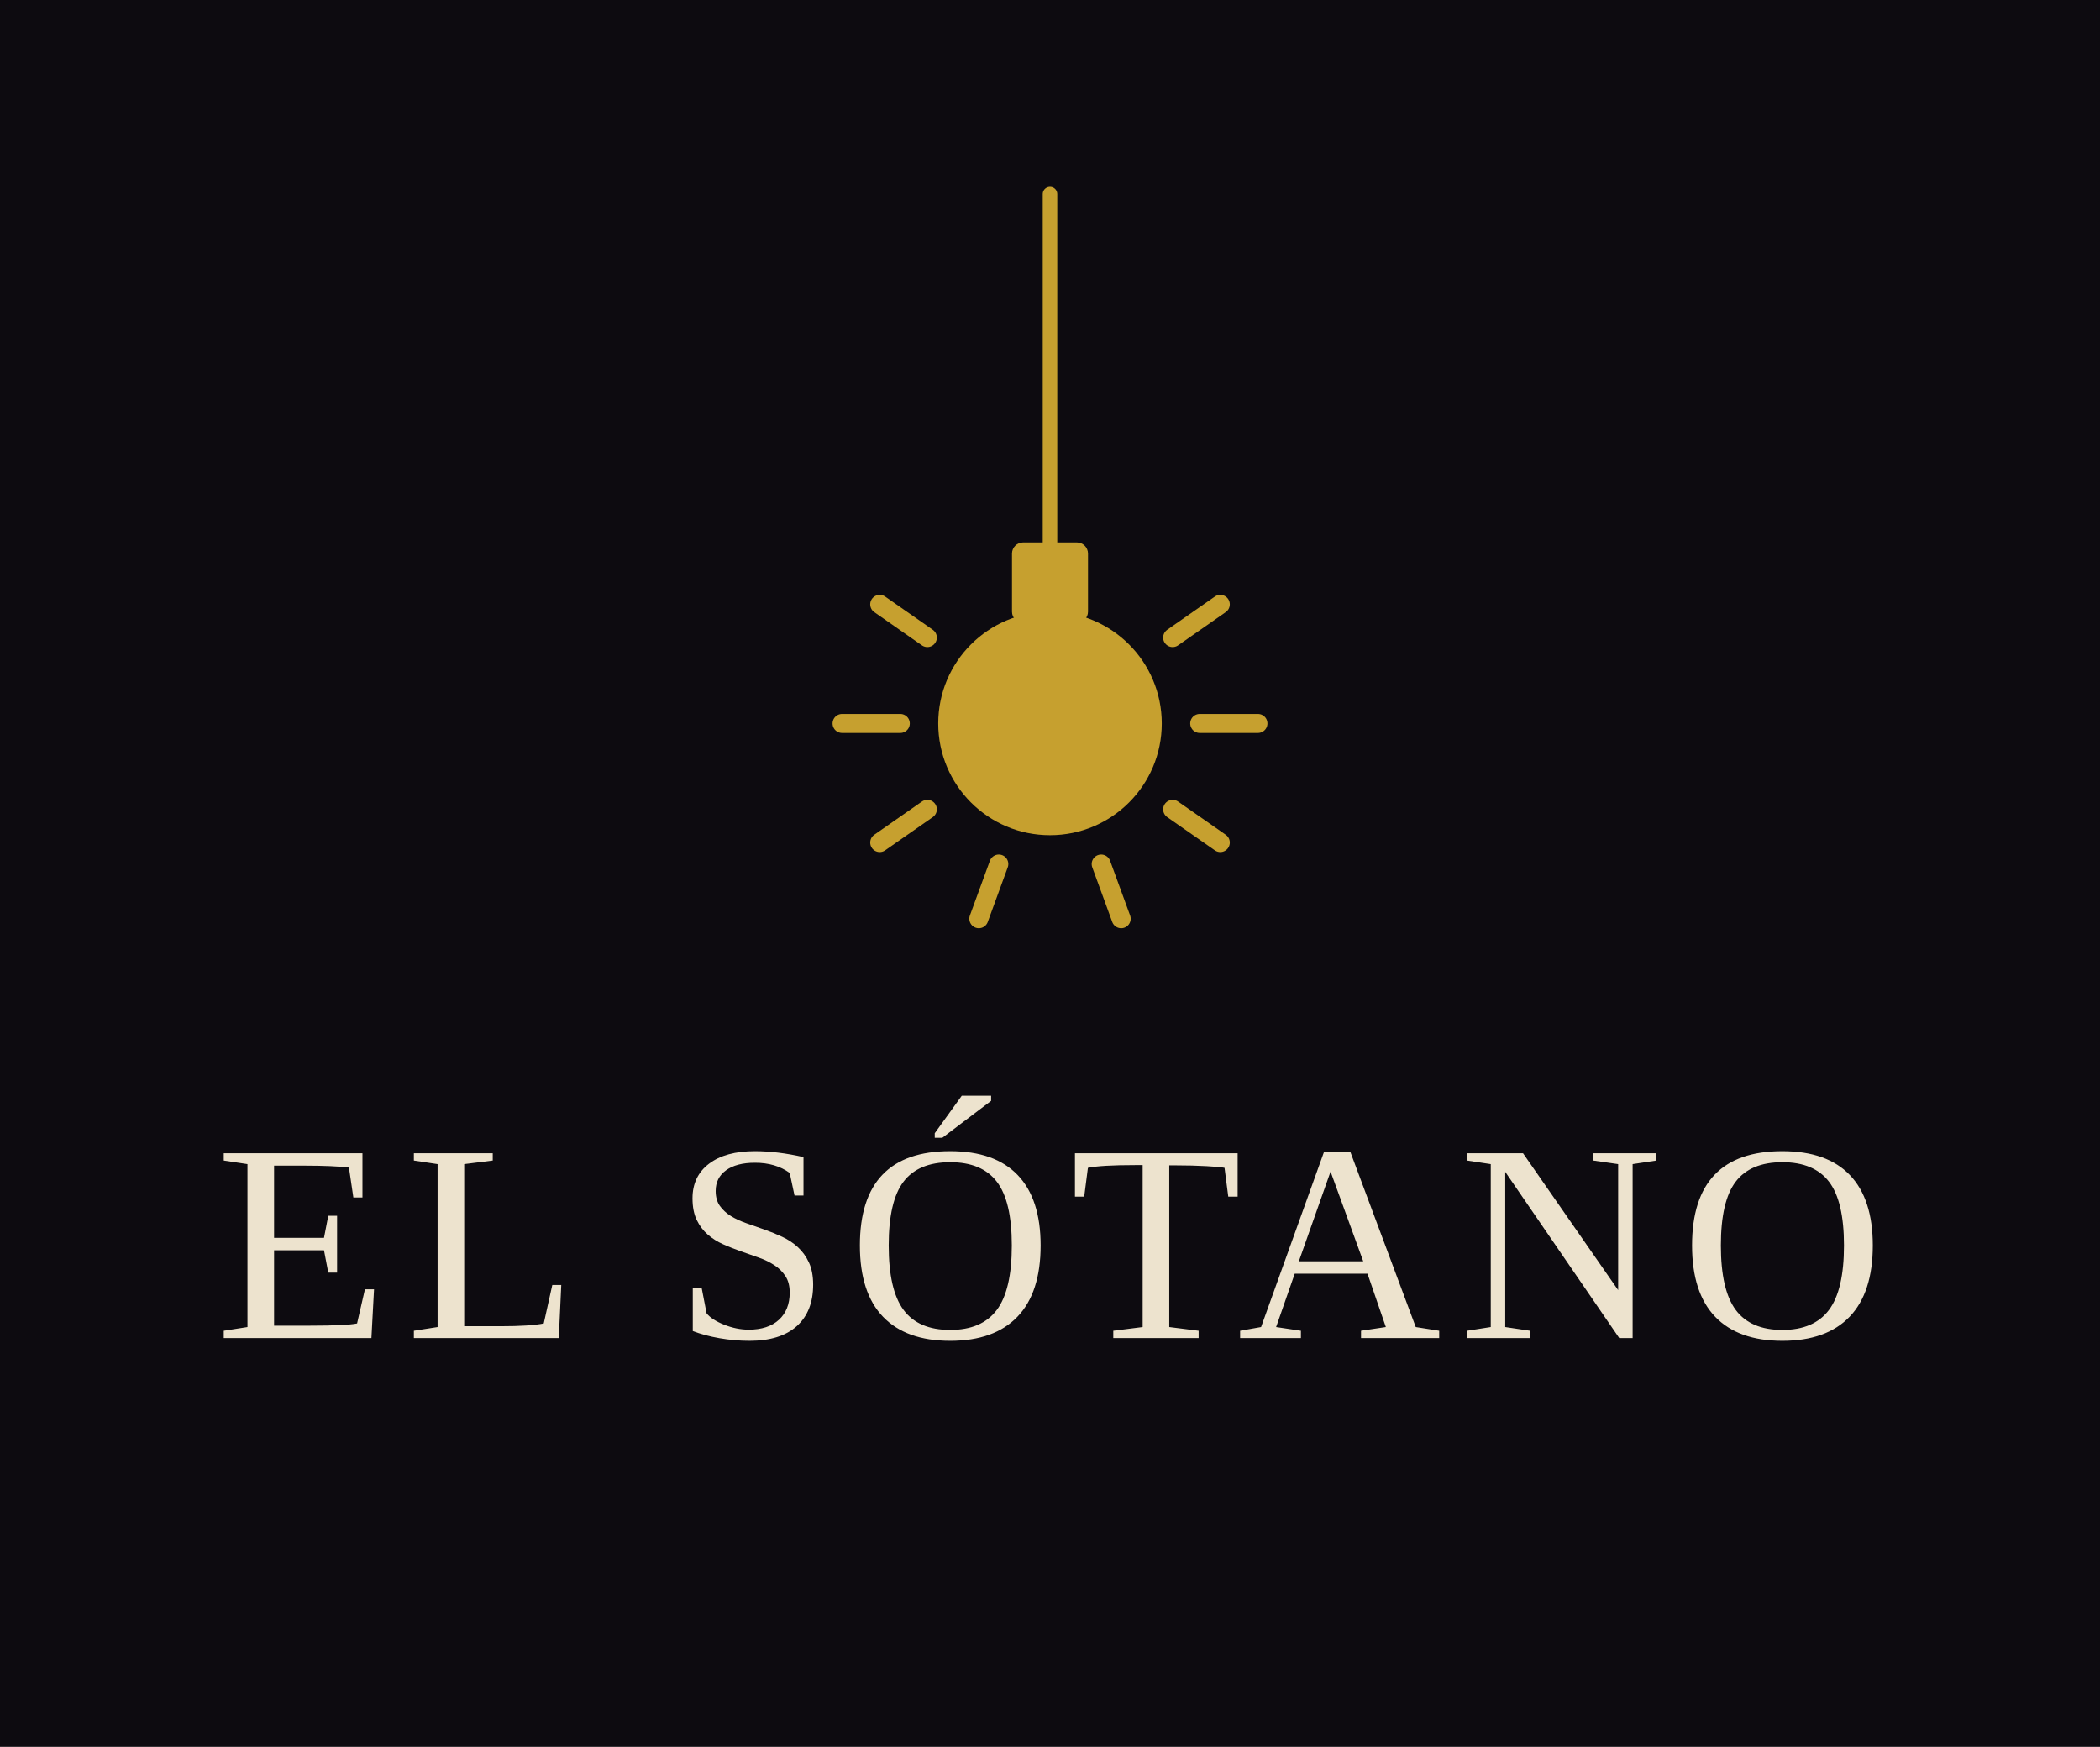
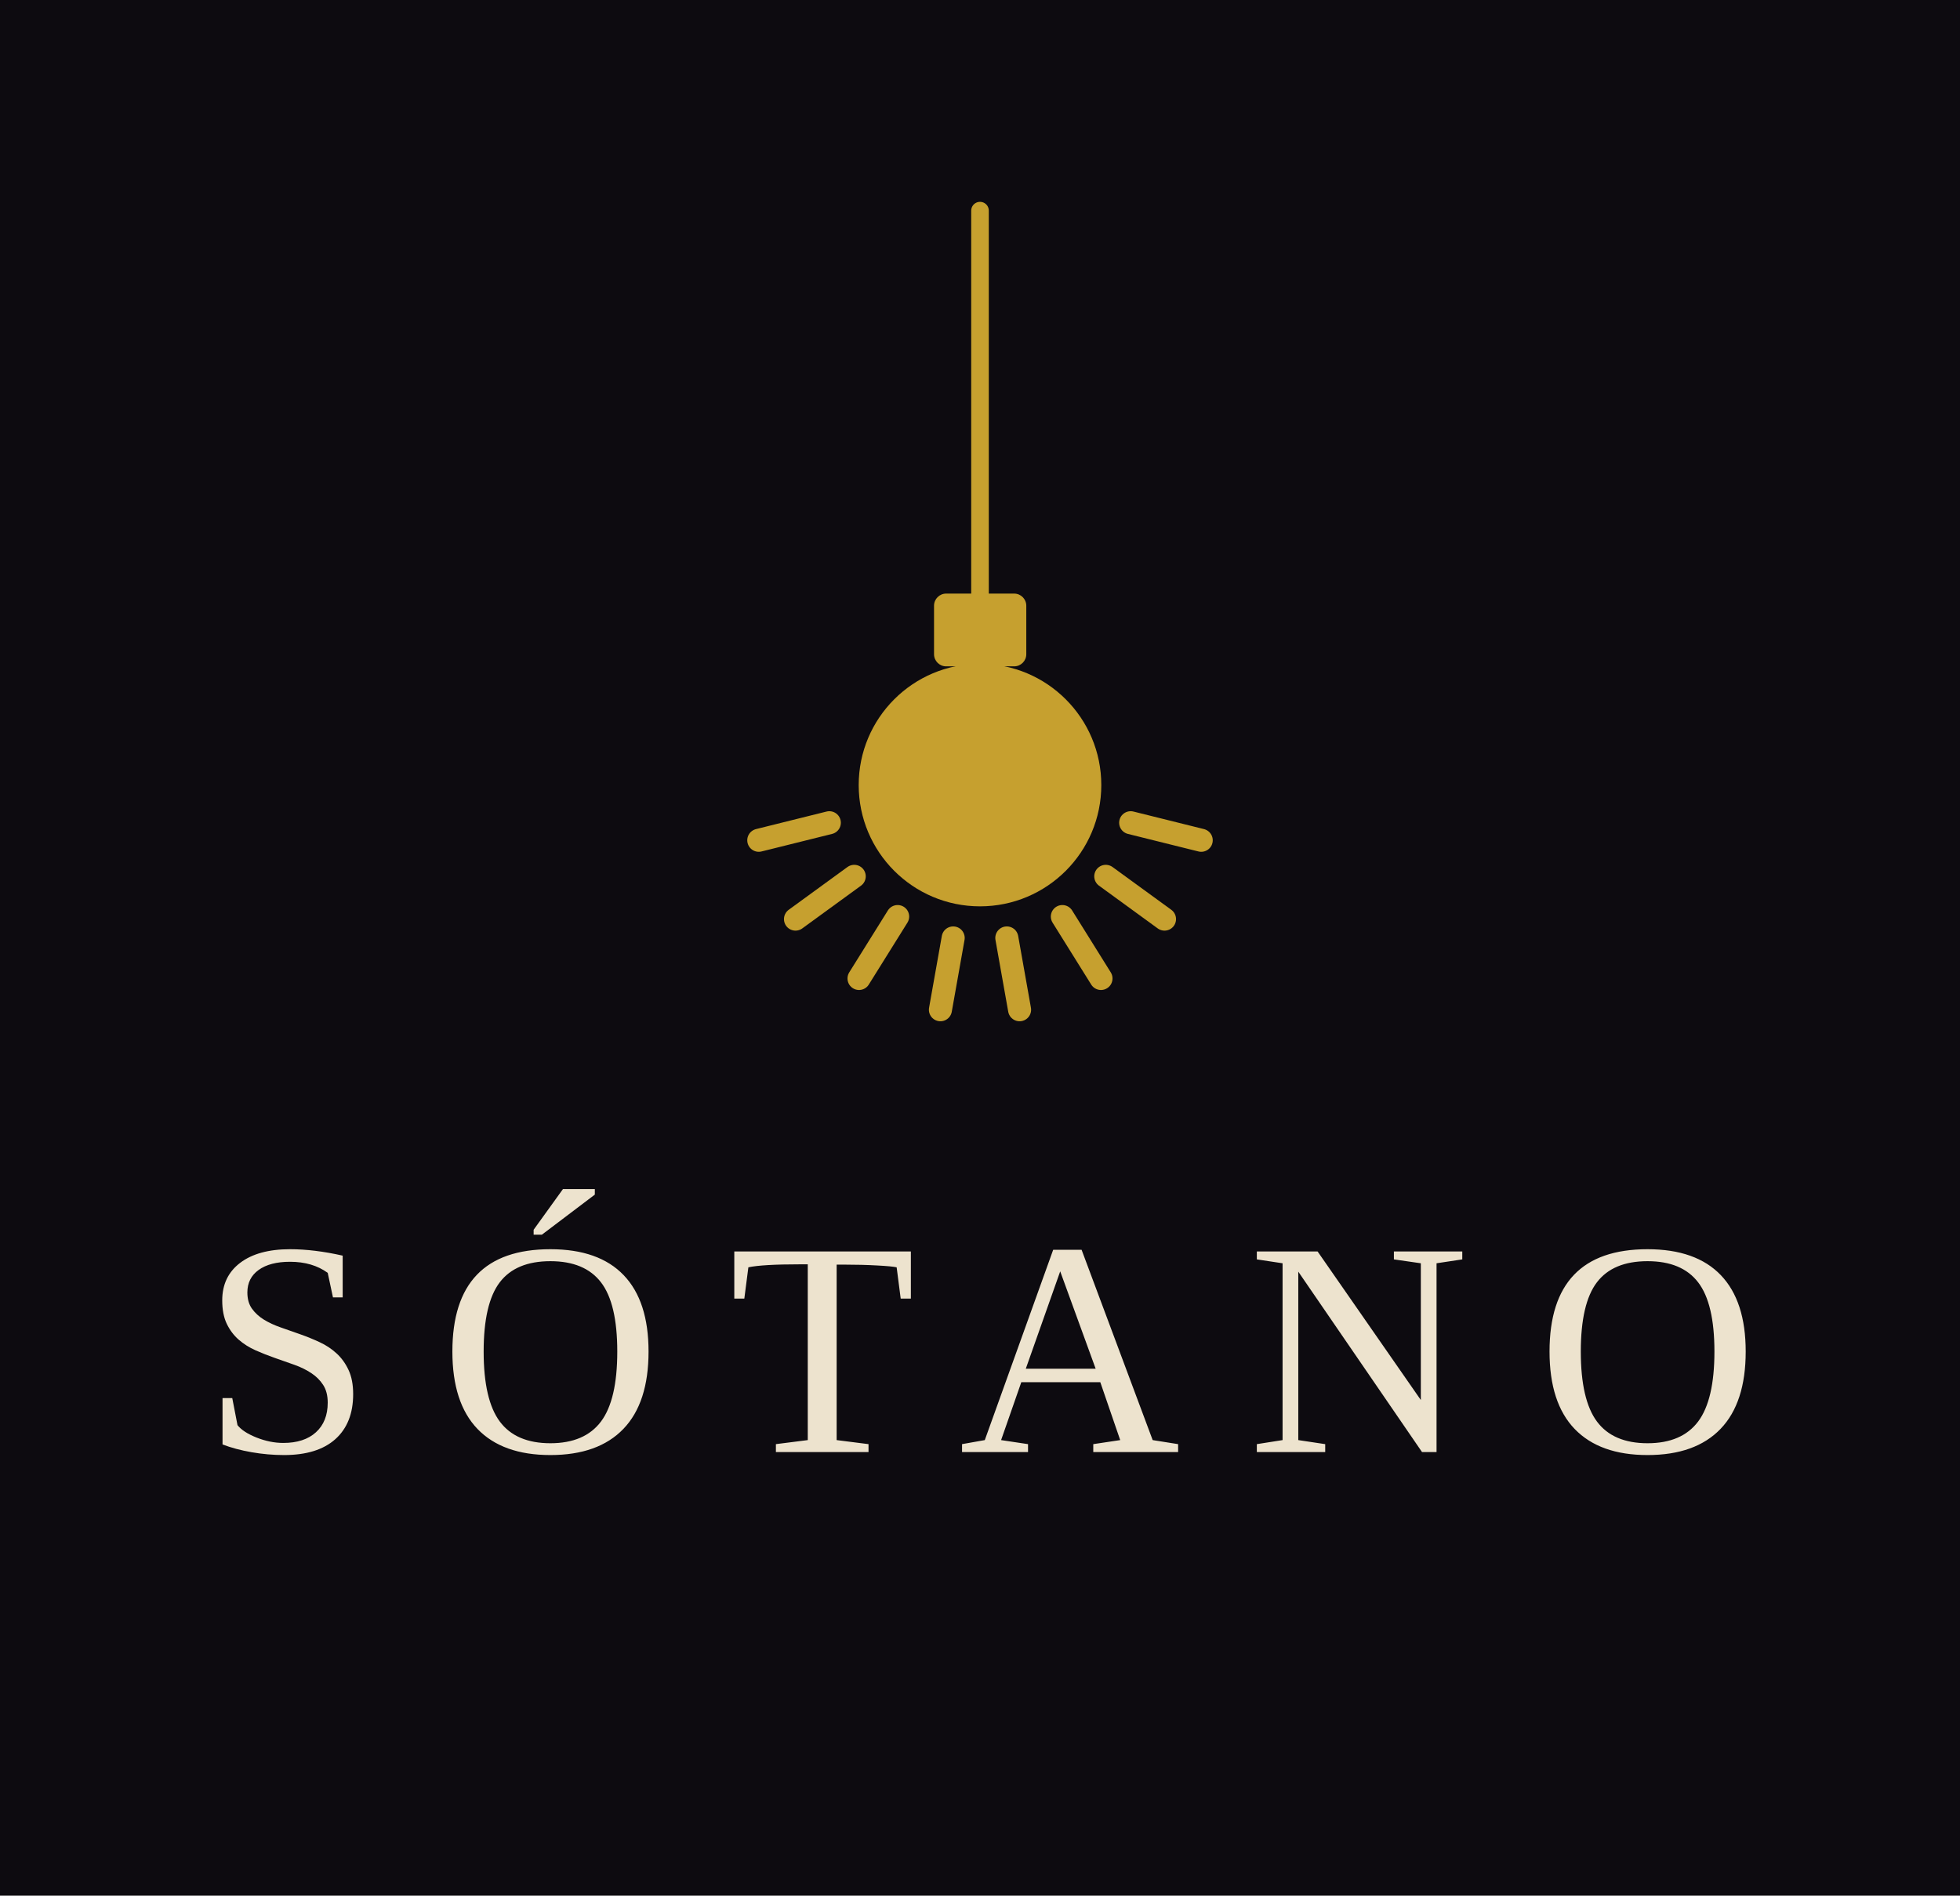
- <svg xmlns="http://www.w3.org/2000/svg" viewBox="0 0 714 594" width="714" height="594">
-   <rect width="714" height="594" fill="#0d0b10" />
+ <svg xmlns="http://www.w3.org/2000/svg" viewBox="0 0 614 594" width="614" height="594">
+   <rect width="614" height="594" fill="#0d0b10" />
  <g stroke="#c6a02f" stroke-linecap="round" fill="none">
-     <line x1="357" y1="66" x2="357" y2="188.24" stroke-width="4.94" />
-     <g stroke-width="6.46">
-       <line x1="374.4" y1="293.8" x2="381.2" y2="312.4" />
-       <line x1="398.7" y1="275.2" x2="414.9" y2="286.5" />
-       <line x1="407.9" y1="246.0" x2="427.7" y2="246.0" />
-       <line x1="398.7" y1="216.8" x2="414.9" y2="205.5" />
-       <line x1="339.6" y1="293.8" x2="332.8" y2="312.4" />
-       <line x1="315.3" y1="275.2" x2="299.1" y2="286.5" />
-       <line x1="306.1" y1="246.0" x2="286.3" y2="246.0" />
-       <line x1="315.3" y1="216.8" x2="299.1" y2="205.5" />
+     <line x1="307" y1="66" x2="307" y2="189.0" stroke-width="5.51" />
+     <g stroke-width="7.22">
+       <line x1="315.4" y1="293.9" x2="319.4" y2="316.4" />
+       <line x1="332.8" y1="287.2" x2="344.9" y2="306.6" />
+       <line x1="346.4" y1="274.6" x2="364.8" y2="288.0" />
+       <line x1="354.2" y1="257.8" x2="376.3" y2="263.3" />
+       <line x1="298.6" y1="293.9" x2="294.6" y2="316.4" />
+       <line x1="281.2" y1="287.2" x2="269.1" y2="306.6" />
+       <line x1="267.6" y1="274.6" x2="249.2" y2="288.0" />
+       <line x1="259.8" y1="257.8" x2="237.7" y2="263.3" />
    </g>
  </g>
-   <rect x="344.08" y="184.44" width="25.84" height="27.36" rx="3.8" fill="#c6a02f" />
-   <circle cx="357" cy="246" r="38" fill="#c6a02f" />
-   <text x="357" y="455" text-anchor="middle" fill="#ede3ce" font-family="'Playfair Display', 'Didot', 'Bodoni MT', Georgia, 'Times New Roman', serif" font-size="96" letter-spacing="6">EL SÓTANO</text>
+   <rect x="292.6" y="186.0" width="28.9" height="22.8" rx="3.8" fill="#c6a02f" />
+   <circle cx="307" cy="246" r="38" fill="#c6a02f" />
+   <text x="307" y="455" text-anchor="middle" fill="#ede3ce" font-family="'Playfair Display', 'Didot', 'Bodoni MT', Georgia, 'Times New Roman', serif" font-size="96" letter-spacing="21.19">SÓTANO</text>
</svg>
